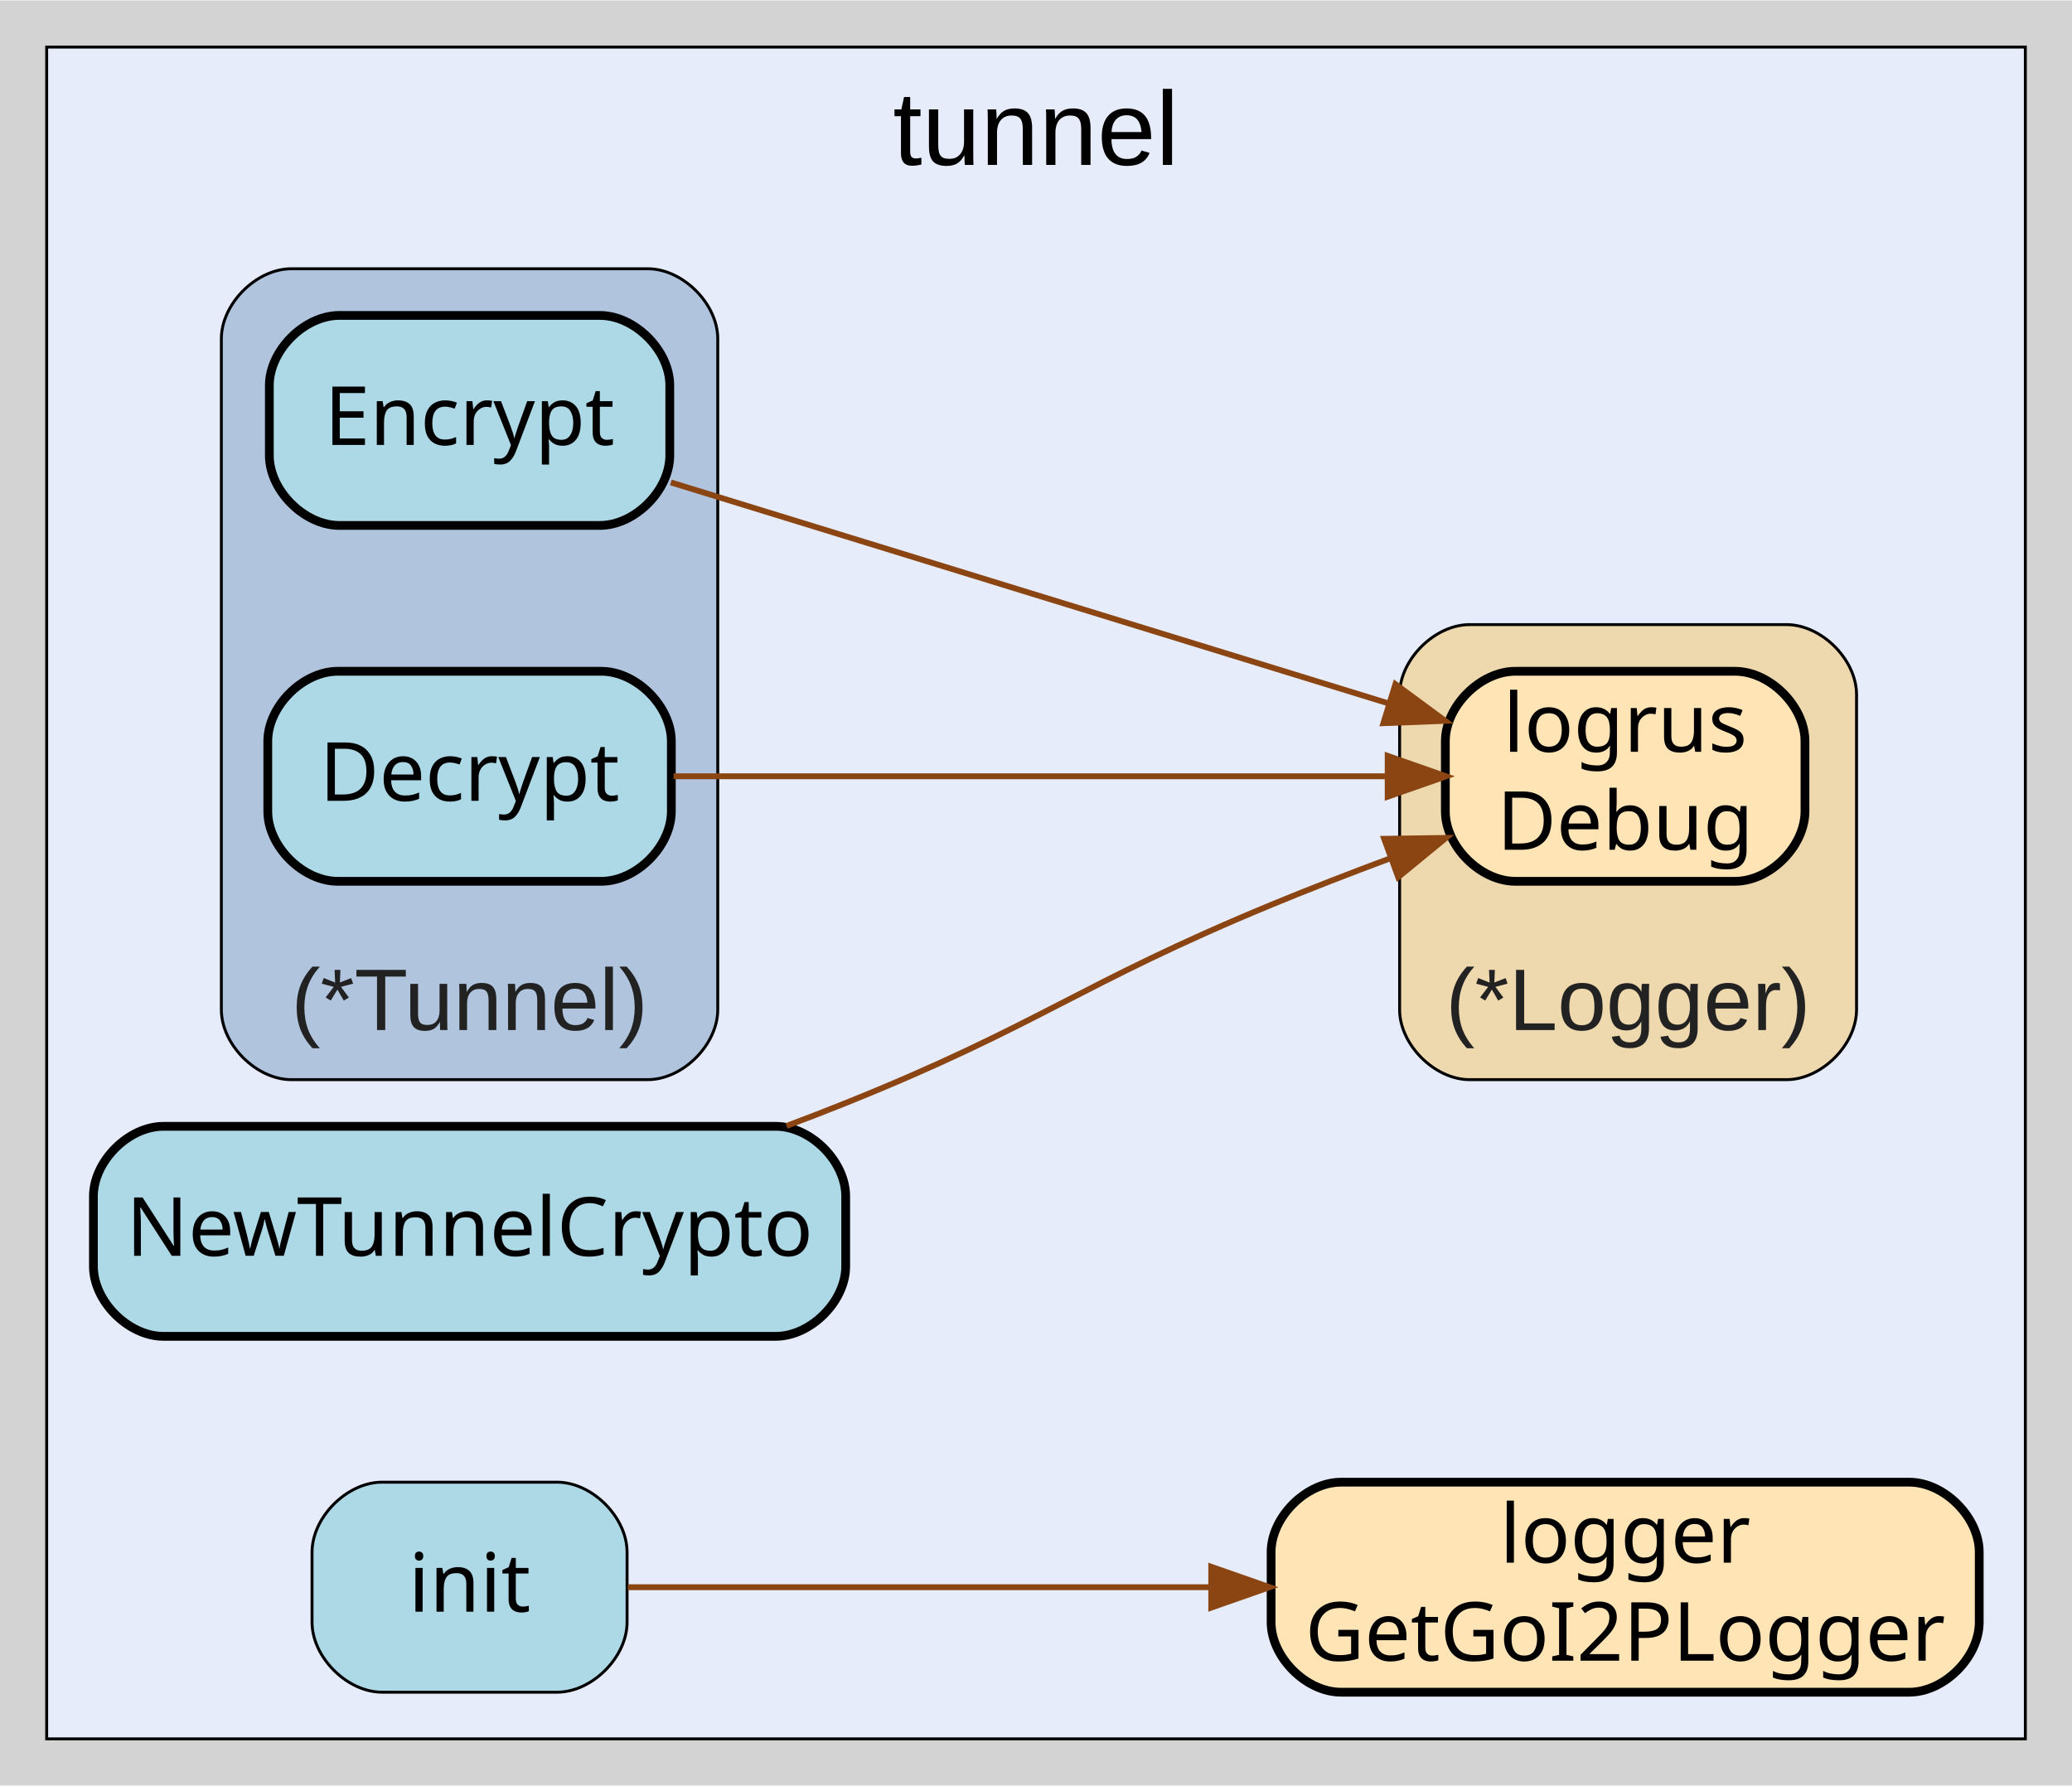
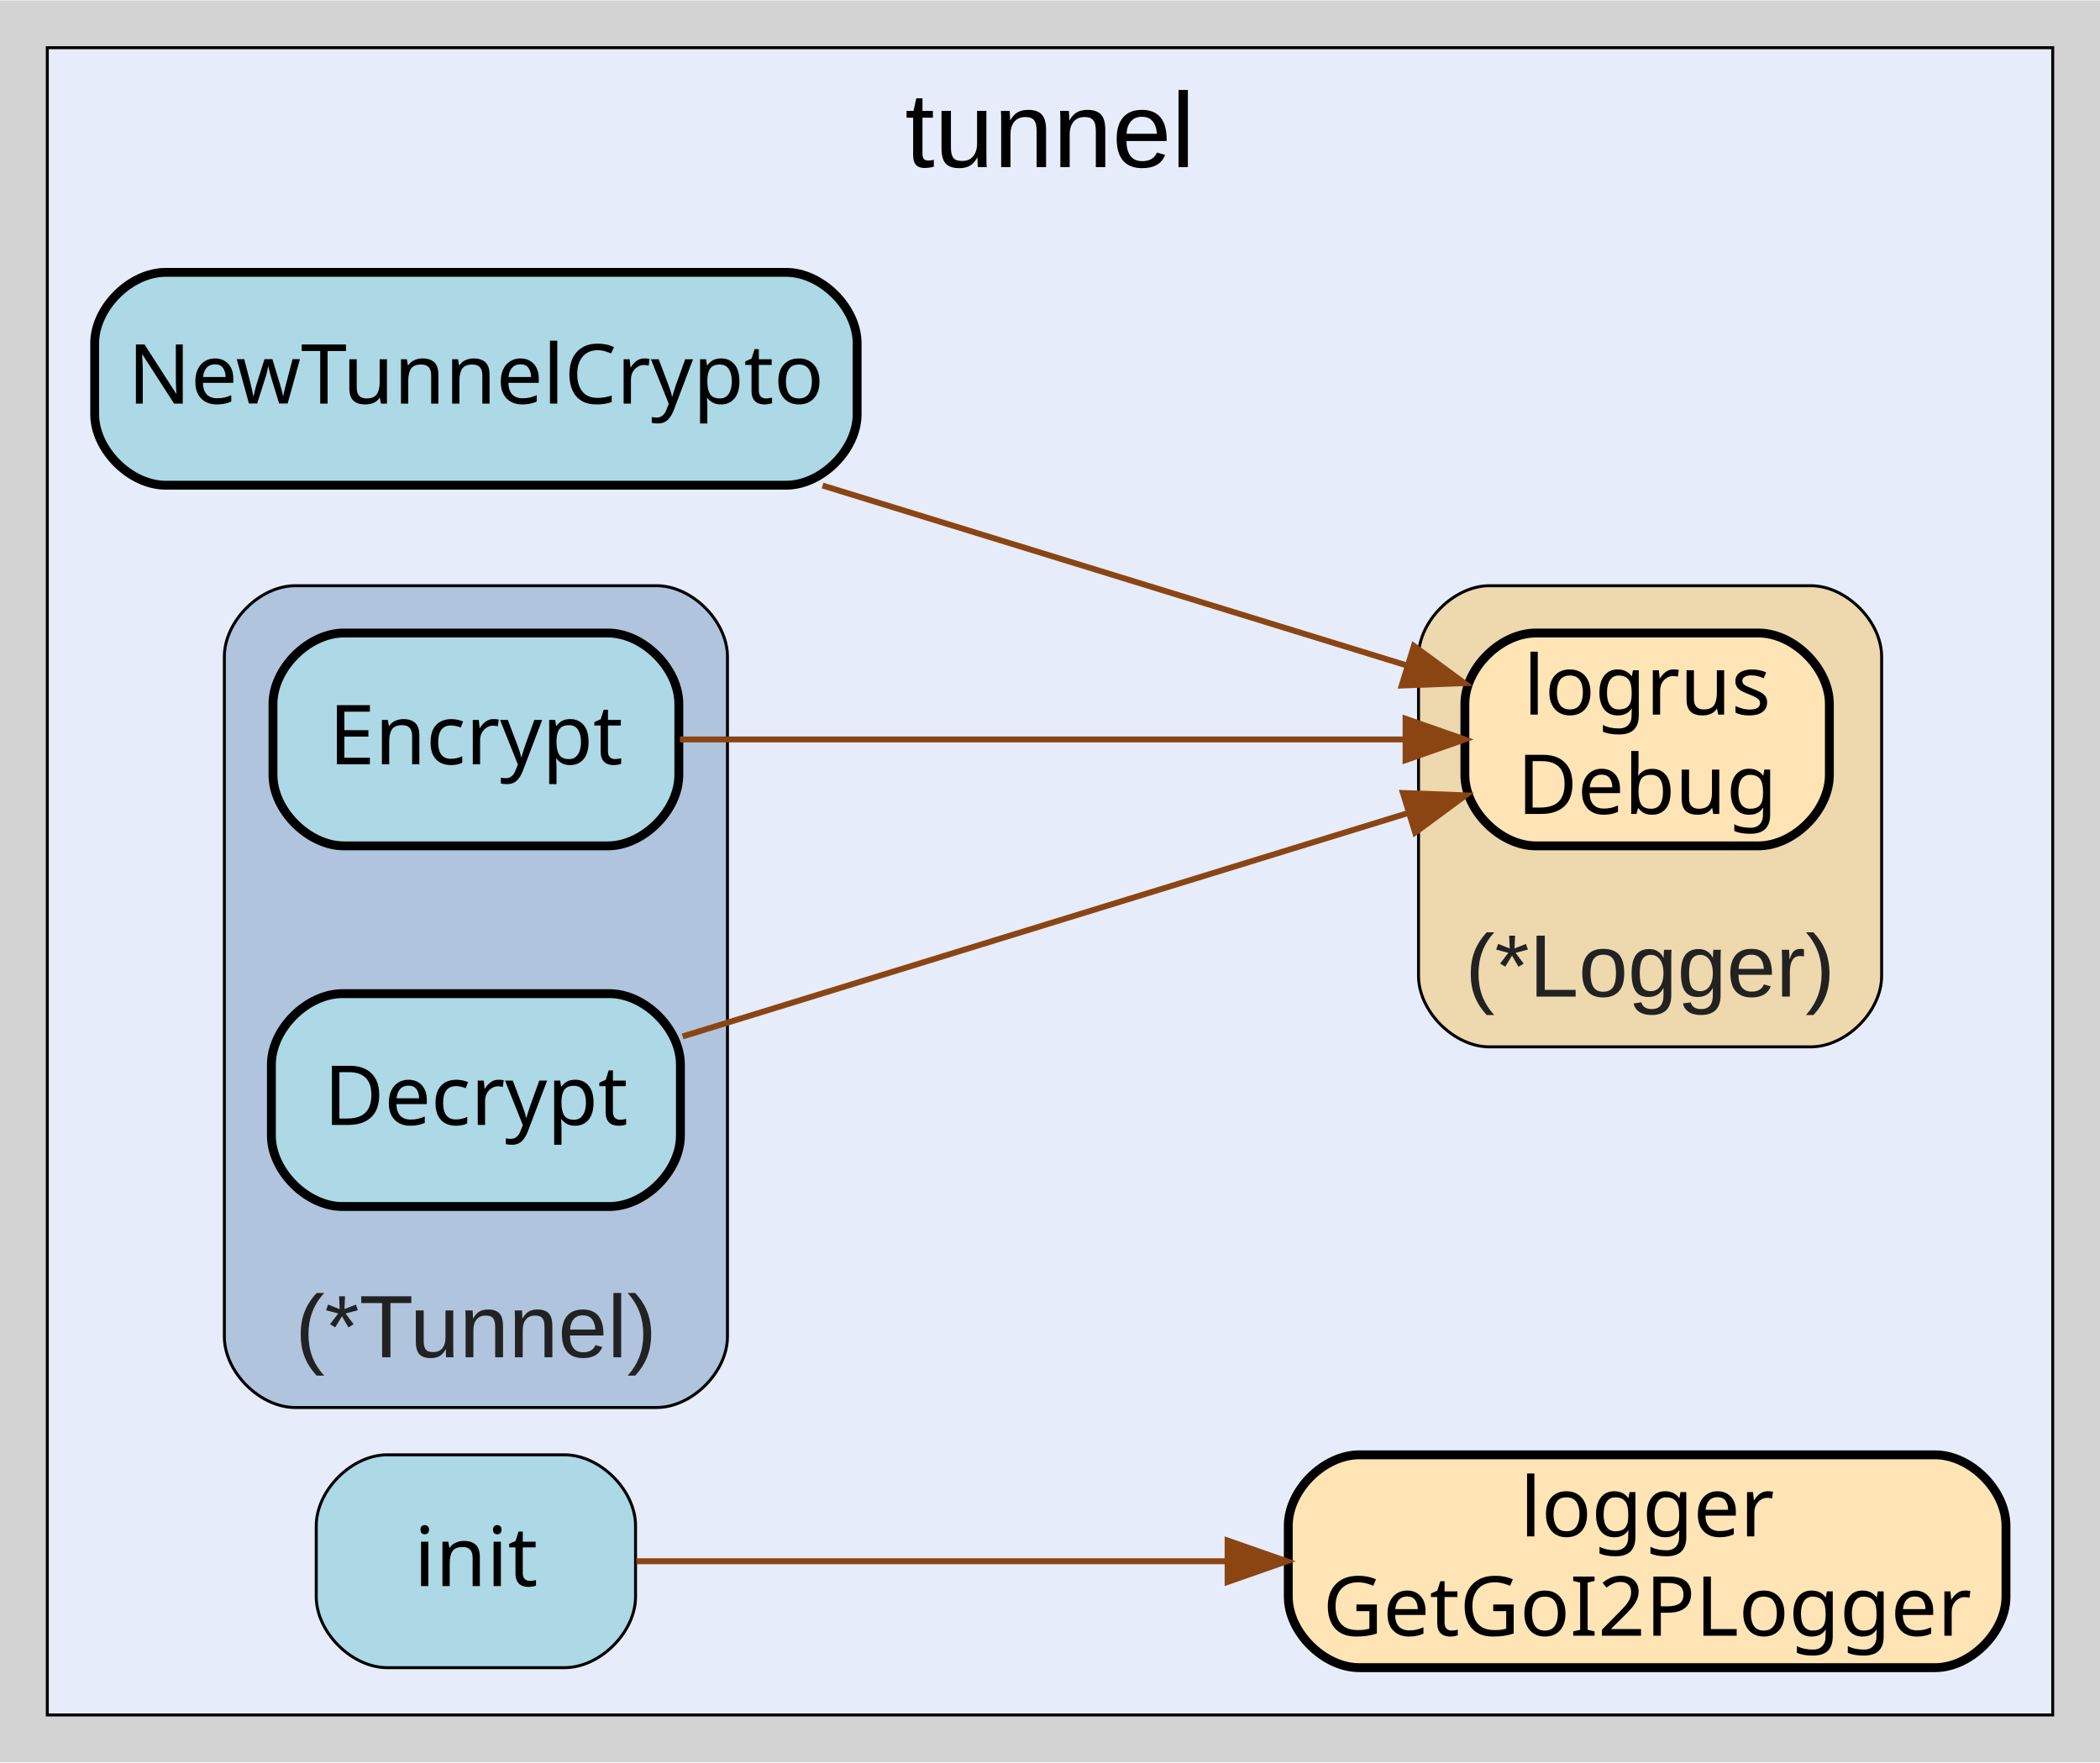
- <svg xmlns="http://www.w3.org/2000/svg" xmlns:xlink="http://www.w3.org/1999/xlink" width="355pt" height="306pt" viewBox="0.00 0.00 355.16 306.00">
-   <g id="graph0" class="graph" transform="scale(1 1) rotate(0) translate(0 306)">
-     <polygon fill="#d3d3d3" stroke="transparent" points="0,0 0,-306 355.163,-306 355.163,0 0,0" />
+ <svg xmlns="http://www.w3.org/2000/svg" xmlns:xlink="http://www.w3.org/1999/xlink" width="355pt" height="298pt" viewBox="0.00 0.00 355.16 298.00">
+   <g id="graph0" class="graph" transform="scale(1 1) rotate(0) translate(0 298)">
+     <polygon fill="#d3d3d3" stroke="transparent" points="0,0 0,-298 355.163,-298 355.163,0 0,0" />
    <g id="clust1" class="cluster">
-       <polygon fill="#e6ecfa" stroke="#000000" stroke-width=".5" points="8,-8 8,-298 347.163,-298 347.163,-8 8,-8" />
-       <text text-anchor="middle" x="177.581" y="-277.8" font-family="Arial" font-size="18.00" fill="#000000">tunnel</text>
+       <polygon fill="#e6ecfa" stroke="#000000" stroke-width=".5" points="8,-8 8,-290 347.163,-290 347.163,-8 8,-8" />
+       <text text-anchor="middle" x="177.581" y="-269.8" font-family="Arial" font-size="18.00" fill="#000000">tunnel</text>
    </g>
    <g id="clust3" class="cluster">
      <g id="a_clust3">
        <a xlink:title="type: *github.com/sirupsen/logrus.Logger">
          <path fill="#eed8ae" stroke="#000000" stroke-width=".5" d="M251.907,-121C251.907,-121 306.229,-121 306.229,-121 312.229,-121 318.229,-127 318.229,-133 318.229,-133 318.229,-187 318.229,-187 318.229,-193 312.229,-199 306.229,-199 306.229,-199 251.907,-199 251.907,-199 245.907,-199 239.907,-193 239.907,-187 239.907,-187 239.907,-133 239.907,-133 239.907,-127 245.907,-121 251.907,-121" />
          <text text-anchor="middle" x="279.068" y="-129.5" font-family="Arial" font-size="15.00" fill="#222222">(*Logger)</text>
        </a>
      </g>
    </g>
    <g id="clust2" class="cluster">
      <g id="a_clust2">
        <a xlink:title="type: *github.com/go-i2p/crypto/tunnel.Tunnel">
-           <path fill="#b0c4de" stroke="#000000" stroke-width=".5" d="M49.943,-121C49.943,-121 111.03,-121 111.03,-121 117.03,-121 123.03,-127 123.03,-133 123.03,-133 123.03,-248 123.03,-248 123.03,-254 117.03,-260 111.03,-260 111.03,-260 49.943,-260 49.943,-260 43.943,-260 37.943,-254 37.943,-248 37.943,-248 37.943,-133 37.943,-133 37.943,-127 43.943,-121 49.943,-121" />
-           <text text-anchor="middle" x="80.487" y="-129.5" font-family="Arial" font-size="15.00" fill="#222222">(*Tunnel)</text>
+           <path fill="#b0c4de" stroke="#000000" stroke-width=".5" d="M49.943,-60C49.943,-60 111.03,-60 111.03,-60 117.03,-60 123.03,-66 123.03,-72 123.03,-72 123.03,-187 123.03,-187 123.03,-193 117.03,-199 111.03,-199 111.03,-199 49.943,-199 49.943,-199 43.943,-199 37.943,-193 37.943,-187 37.943,-187 37.943,-72 37.943,-72 37.943,-66 43.943,-60 49.943,-60" />
+           <text text-anchor="middle" x="80.487" y="-68.5" font-family="Arial" font-size="15.00" fill="#222222">(*Tunnel)</text>
        </a>
      </g>
    </g>
    <g id="node1" class="node">
      <g id="a_node1">
+         <a xlink:title="github.com/go-i2p/crypto/tunnel.init | defined in .:0&#10;at constants.go:10: calling [github.com/go-i2p/logger.GetGoI2PLogger]">
+           <path fill="#add8e6" stroke="#000000" stroke-width=".5" d="M95.487,-52C95.487,-52 65.487,-52 65.487,-52 59.487,-52 53.487,-46 53.487,-40 53.487,-40 53.487,-28 53.487,-28 53.487,-22 59.487,-16 65.487,-16 65.487,-16 95.487,-16 95.487,-16 101.487,-16 107.487,-22 107.487,-28 107.487,-28 107.487,-40 107.487,-40 107.487,-46 101.487,-52 95.487,-52" />
+           <text text-anchor="middle" x="80.487" y="-29.8" font-family="Verdana" font-size="14.00" fill="#000000">init</text>
+         </a>
+       </g>
+     </g>
+     <g id="node2" class="node">
+       <g id="a_node2">
+         <a xlink:title="github.com/go-i2p/logger.GetGoI2PLogger | defined in log.go:120">
+           <path fill="#ffe4b5" stroke="#000000" stroke-width="1.5" d="M327.258,-52C327.258,-52 229.879,-52 229.879,-52 223.879,-52 217.879,-46 217.879,-40 217.879,-40 217.879,-28 217.879,-28 217.879,-22 223.879,-16 229.879,-16 229.879,-16 327.258,-16 327.258,-16 333.258,-16 339.258,-22 339.258,-28 339.258,-28 339.258,-40 339.258,-40 339.258,-46 333.258,-52 327.258,-52" />
+           <text text-anchor="middle" x="278.568" y="-38.2" font-family="Verdana" font-size="14.00" fill="#000000">logger</text>
+           <text text-anchor="middle" x="278.568" y="-21.4" font-family="Verdana" font-size="14.00" fill="#000000">GetGoI2PLogger</text>
+         </a>
+       </g>
+     </g>
+     <g id="edge2" class="edge">
+       <g id="a_edge2">
+         <a xlink:title="at constants.go:10: calling [github.com/go-i2p/logger.GetGoI2PLogger]">
+           <path fill="none" stroke="#8b4513" d="M107.614,-34C133.266,-34 172.882,-34 207.522,-34" />
+           <polygon fill="#8b4513" stroke="#8b4513" points="207.616,-37.5 217.616,-34 207.616,-30.5 207.616,-37.5" />
+         </a>
+       </g>
+     </g>
+     <g id="node3" class="node">
+       <g id="a_node3">
        <a xlink:title="github.com/go-i2p/crypto/tunnel.NewTunnelCrypto | defined in tunnel_struct.go:33&#10;at tunnel_struct.go:34: calling [(*github.com/sirupsen/logrus.Logger).Debug]&#10;at tunnel_struct.go:51: calling [(*github.com/sirupsen/logrus.Logger).Debug]">
-           <path fill="#add8e6" stroke="#000000" stroke-width="1.5" d="M132.96,-113C132.96,-113 28.013,-113 28.013,-113 22.013,-113 16.013,-107 16.013,-101 16.013,-101 16.013,-89 16.013,-89 16.013,-83 22.013,-77 28.013,-77 28.013,-77 132.96,-77 132.96,-77 138.96,-77 144.96,-83 144.96,-89 144.96,-89 144.96,-101 144.96,-101 144.96,-107 138.96,-113 132.96,-113" />
-           <text text-anchor="middle" x="80.487" y="-90.8" font-family="Verdana" font-size="14.00" fill="#000000">NewTunnelCrypto</text>
+           <path fill="#add8e6" stroke="#000000" stroke-width="1.5" d="M132.96,-252C132.96,-252 28.013,-252 28.013,-252 22.013,-252 16.013,-246 16.013,-240 16.013,-240 16.013,-228 16.013,-228 16.013,-222 22.013,-216 28.013,-216 28.013,-216 132.96,-216 132.96,-216 138.96,-216 144.96,-222 144.96,-228 144.96,-228 144.96,-240 144.96,-240 144.96,-246 138.96,-252 132.96,-252" />
+           <text text-anchor="middle" x="80.487" y="-229.8" font-family="Verdana" font-size="14.00" fill="#000000">NewTunnelCrypto</text>
        </a>
      </g>
    </g>
    <g id="node6" class="node">
      <g id="a_node6">
        <a xlink:title="(*github.com/sirupsen/logrus.Logger).Debug | defined in logger.go:221">
          <path fill="#ffe4b5" stroke="#000000" stroke-width="1.5" d="M297.39,-191C297.39,-191 259.746,-191 259.746,-191 253.746,-191 247.746,-185 247.746,-179 247.746,-179 247.746,-167 247.746,-167 247.746,-161 253.746,-155 259.746,-155 259.746,-155 297.39,-155 297.39,-155 303.39,-155 309.39,-161 309.39,-167 309.39,-167 309.39,-179 309.39,-179 309.39,-185 303.39,-191 297.39,-191" />
          <text text-anchor="middle" x="278.568" y="-177.2" font-family="Verdana" font-size="14.00" fill="#000000">logrus</text>
          <text text-anchor="middle" x="278.568" y="-160.4" font-family="Verdana" font-size="14.00" fill="#000000">Debug</text>
        </a>
      </g>
    </g>
    <g id="edge1" class="edge">
      <g id="a_edge1">
        <a xlink:title="at tunnel_struct.go:34: calling [(*github.com/sirupsen/logrus.Logger).Debug]&#10;at tunnel_struct.go:51: calling [(*github.com/sirupsen/logrus.Logger).Debug]">
-           <path fill="none" stroke="#8b4513" d="M134.826,-113.069C138.274,-114.36 141.681,-115.676 144.973,-117 178.18,-130.353 184.898,-137.324 217.973,-151 224.436,-153.672 231.354,-156.351 238.119,-158.873" />
-           <polygon fill="#8b4513" stroke="#8b4513" points="237.258,-162.285 247.852,-162.438 239.666,-155.712 237.258,-162.285" />
-         </a>
-       </g>
-     </g>
-     <g id="node2" class="node">
-       <g id="a_node2">
-         <a xlink:title="github.com/go-i2p/crypto/tunnel.init | defined in .:0&#10;at constants.go:10: calling [github.com/go-i2p/logger.GetGoI2PLogger]">
-           <path fill="#add8e6" stroke="#000000" stroke-width=".5" d="M95.487,-52C95.487,-52 65.487,-52 65.487,-52 59.487,-52 53.487,-46 53.487,-40 53.487,-40 53.487,-28 53.487,-28 53.487,-22 59.487,-16 65.487,-16 65.487,-16 95.487,-16 95.487,-16 101.487,-16 107.487,-22 107.487,-28 107.487,-28 107.487,-40 107.487,-40 107.487,-46 101.487,-52 95.487,-52" />
-           <text text-anchor="middle" x="80.487" y="-29.8" font-family="Verdana" font-size="14.00" fill="#000000">init</text>
-         </a>
-       </g>
-     </g>
-     <g id="node3" class="node">
-       <g id="a_node3">
-         <a xlink:title="github.com/go-i2p/logger.GetGoI2PLogger | defined in log.go:120">
-           <path fill="#ffe4b5" stroke="#000000" stroke-width="1.5" d="M327.258,-52C327.258,-52 229.879,-52 229.879,-52 223.879,-52 217.879,-46 217.879,-40 217.879,-40 217.879,-28 217.879,-28 217.879,-22 223.879,-16 229.879,-16 229.879,-16 327.258,-16 327.258,-16 333.258,-16 339.258,-22 339.258,-28 339.258,-28 339.258,-40 339.258,-40 339.258,-46 333.258,-52 327.258,-52" />
-           <text text-anchor="middle" x="278.568" y="-38.2" font-family="Verdana" font-size="14.00" fill="#000000">logger</text>
-           <text text-anchor="middle" x="278.568" y="-21.4" font-family="Verdana" font-size="14.00" fill="#000000">GetGoI2PLogger</text>
-         </a>
-       </g>
-     </g>
-     <g id="edge2" class="edge">
-       <g id="a_edge2">
-         <a xlink:title="at constants.go:10: calling [github.com/go-i2p/logger.GetGoI2PLogger]">
-           <path fill="none" stroke="#8b4513" d="M107.614,-34C133.266,-34 172.882,-34 207.522,-34" />
-           <polygon fill="#8b4513" stroke="#8b4513" points="207.616,-37.5 217.616,-34 207.616,-30.5 207.616,-37.5" />
+           <path fill="none" stroke="#8b4513" d="M139.114,-215.946C170.953,-206.141 209.518,-194.264 238.016,-185.488" />
+           <polygon fill="#8b4513" stroke="#8b4513" points="239.121,-188.81 247.649,-182.522 237.061,-182.12 239.121,-188.81" />
        </a>
      </g>
    </g>
    <g id="node4" class="node">
      <g id="a_node4">
        <a xlink:title="(*github.com/go-i2p/crypto/tunnel.Tunnel).Decrypt | defined in tunnel_struct.go:86&#10;at tunnel_struct.go:87: calling [(*github.com/sirupsen/logrus.Logger).Debug]&#10;at tunnel_struct.go:99: calling [(*github.com/sirupsen/logrus.Logger).Debug]">
-           <path fill="#add8e6" stroke="#000000" stroke-width="1.5" d="M103.074,-191C103.074,-191 57.9,-191 57.9,-191 51.9,-191 45.9,-185 45.9,-179 45.9,-179 45.9,-167 45.9,-167 45.9,-161 51.9,-155 57.9,-155 57.9,-155 103.074,-155 103.074,-155 109.074,-155 115.074,-161 115.074,-167 115.074,-167 115.074,-179 115.074,-179 115.074,-185 109.074,-191 103.074,-191" />
-           <text text-anchor="middle" x="80.487" y="-168.8" font-family="Verdana" font-size="14.00" fill="#000000">Decrypt</text>
+           <path fill="#add8e6" stroke="#000000" stroke-width="1.5" d="M103.074,-130C103.074,-130 57.9,-130 57.9,-130 51.9,-130 45.9,-124 45.9,-118 45.9,-118 45.9,-106 45.9,-106 45.9,-100 51.9,-94 57.9,-94 57.9,-94 103.074,-94 103.074,-94 109.074,-94 115.074,-100 115.074,-106 115.074,-106 115.074,-118 115.074,-118 115.074,-124 109.074,-130 103.074,-130" />
+           <text text-anchor="middle" x="80.487" y="-107.8" font-family="Verdana" font-size="14.00" fill="#000000">Decrypt</text>
        </a>
      </g>
    </g>
    <g id="edge3" class="edge">
      <g id="a_edge3">
        <a xlink:title="at tunnel_struct.go:87: calling [(*github.com/sirupsen/logrus.Logger).Debug]&#10;at tunnel_struct.go:99: calling [(*github.com/sirupsen/logrus.Logger).Debug]">
-           <path fill="none" stroke="#8b4513" d="M115.444,-173C149.611,-173 201.61,-173 237.678,-173" />
-           <polygon fill="#8b4513" stroke="#8b4513" points="237.861,-176.5 247.861,-173 237.861,-169.5 237.861,-176.5" />
+           <path fill="none" stroke="#8b4513" d="M115.444,-122.765C149.758,-133.332 202.057,-149.438 238.141,-160.55" />
+           <polygon fill="#8b4513" stroke="#8b4513" points="237.273,-163.945 247.861,-163.543 239.334,-157.255 237.273,-163.945" />
        </a>
      </g>
    </g>
    <g id="node5" class="node">
      <g id="a_node5">
        <a xlink:title="(*github.com/go-i2p/crypto/tunnel.Tunnel).Encrypt | defined in tunnel_struct.go:63&#10;at tunnel_struct.go:64: calling [(*github.com/sirupsen/logrus.Logger).Debug]&#10;at tunnel_struct.go:76: calling [(*github.com/sirupsen/logrus.Logger).Debug]">
-           <path fill="#add8e6" stroke="#000000" stroke-width="1.5" d="M102.806,-252C102.806,-252 58.168,-252 58.168,-252 52.168,-252 46.168,-246 46.168,-240 46.168,-240 46.168,-228 46.168,-228 46.168,-222 52.168,-216 58.168,-216 58.168,-216 102.806,-216 102.806,-216 108.806,-216 114.806,-222 114.806,-228 114.806,-228 114.806,-240 114.806,-240 114.806,-246 108.806,-252 102.806,-252" />
-           <text text-anchor="middle" x="80.487" y="-229.8" font-family="Verdana" font-size="14.00" fill="#000000">Encrypt</text>
+           <path fill="#add8e6" stroke="#000000" stroke-width="1.5" d="M102.806,-191C102.806,-191 58.168,-191 58.168,-191 52.168,-191 46.168,-185 46.168,-179 46.168,-179 46.168,-167 46.168,-167 46.168,-161 52.168,-155 58.168,-155 58.168,-155 102.806,-155 102.806,-155 108.806,-155 114.806,-161 114.806,-167 114.806,-167 114.806,-179 114.806,-179 114.806,-185 108.806,-191 102.806,-191" />
+           <text text-anchor="middle" x="80.487" y="-168.8" font-family="Verdana" font-size="14.00" fill="#000000">Encrypt</text>
        </a>
      </g>
    </g>
    <g id="edge4" class="edge">
      <g id="a_edge4">
        <a xlink:title="at tunnel_struct.go:64: calling [(*github.com/sirupsen/logrus.Logger).Debug]&#10;at tunnel_struct.go:76: calling [(*github.com/sirupsen/logrus.Logger).Debug]">
-           <path fill="none" stroke="#8b4513" d="M114.99,-223.375C149.235,-212.829 201.714,-196.668 237.952,-185.508" />
-           <polygon fill="#8b4513" stroke="#8b4513" points="239.186,-188.79 247.713,-182.502 237.126,-182.1 239.186,-188.79" />
+           <path fill="none" stroke="#8b4513" d="M114.99,-173C149.089,-173 201.266,-173 237.486,-173" />
+           <polygon fill="#8b4513" stroke="#8b4513" points="237.713,-176.5 247.713,-173 237.713,-169.5 237.713,-176.5" />
        </a>
      </g>
    </g>
  </g>
</svg>
